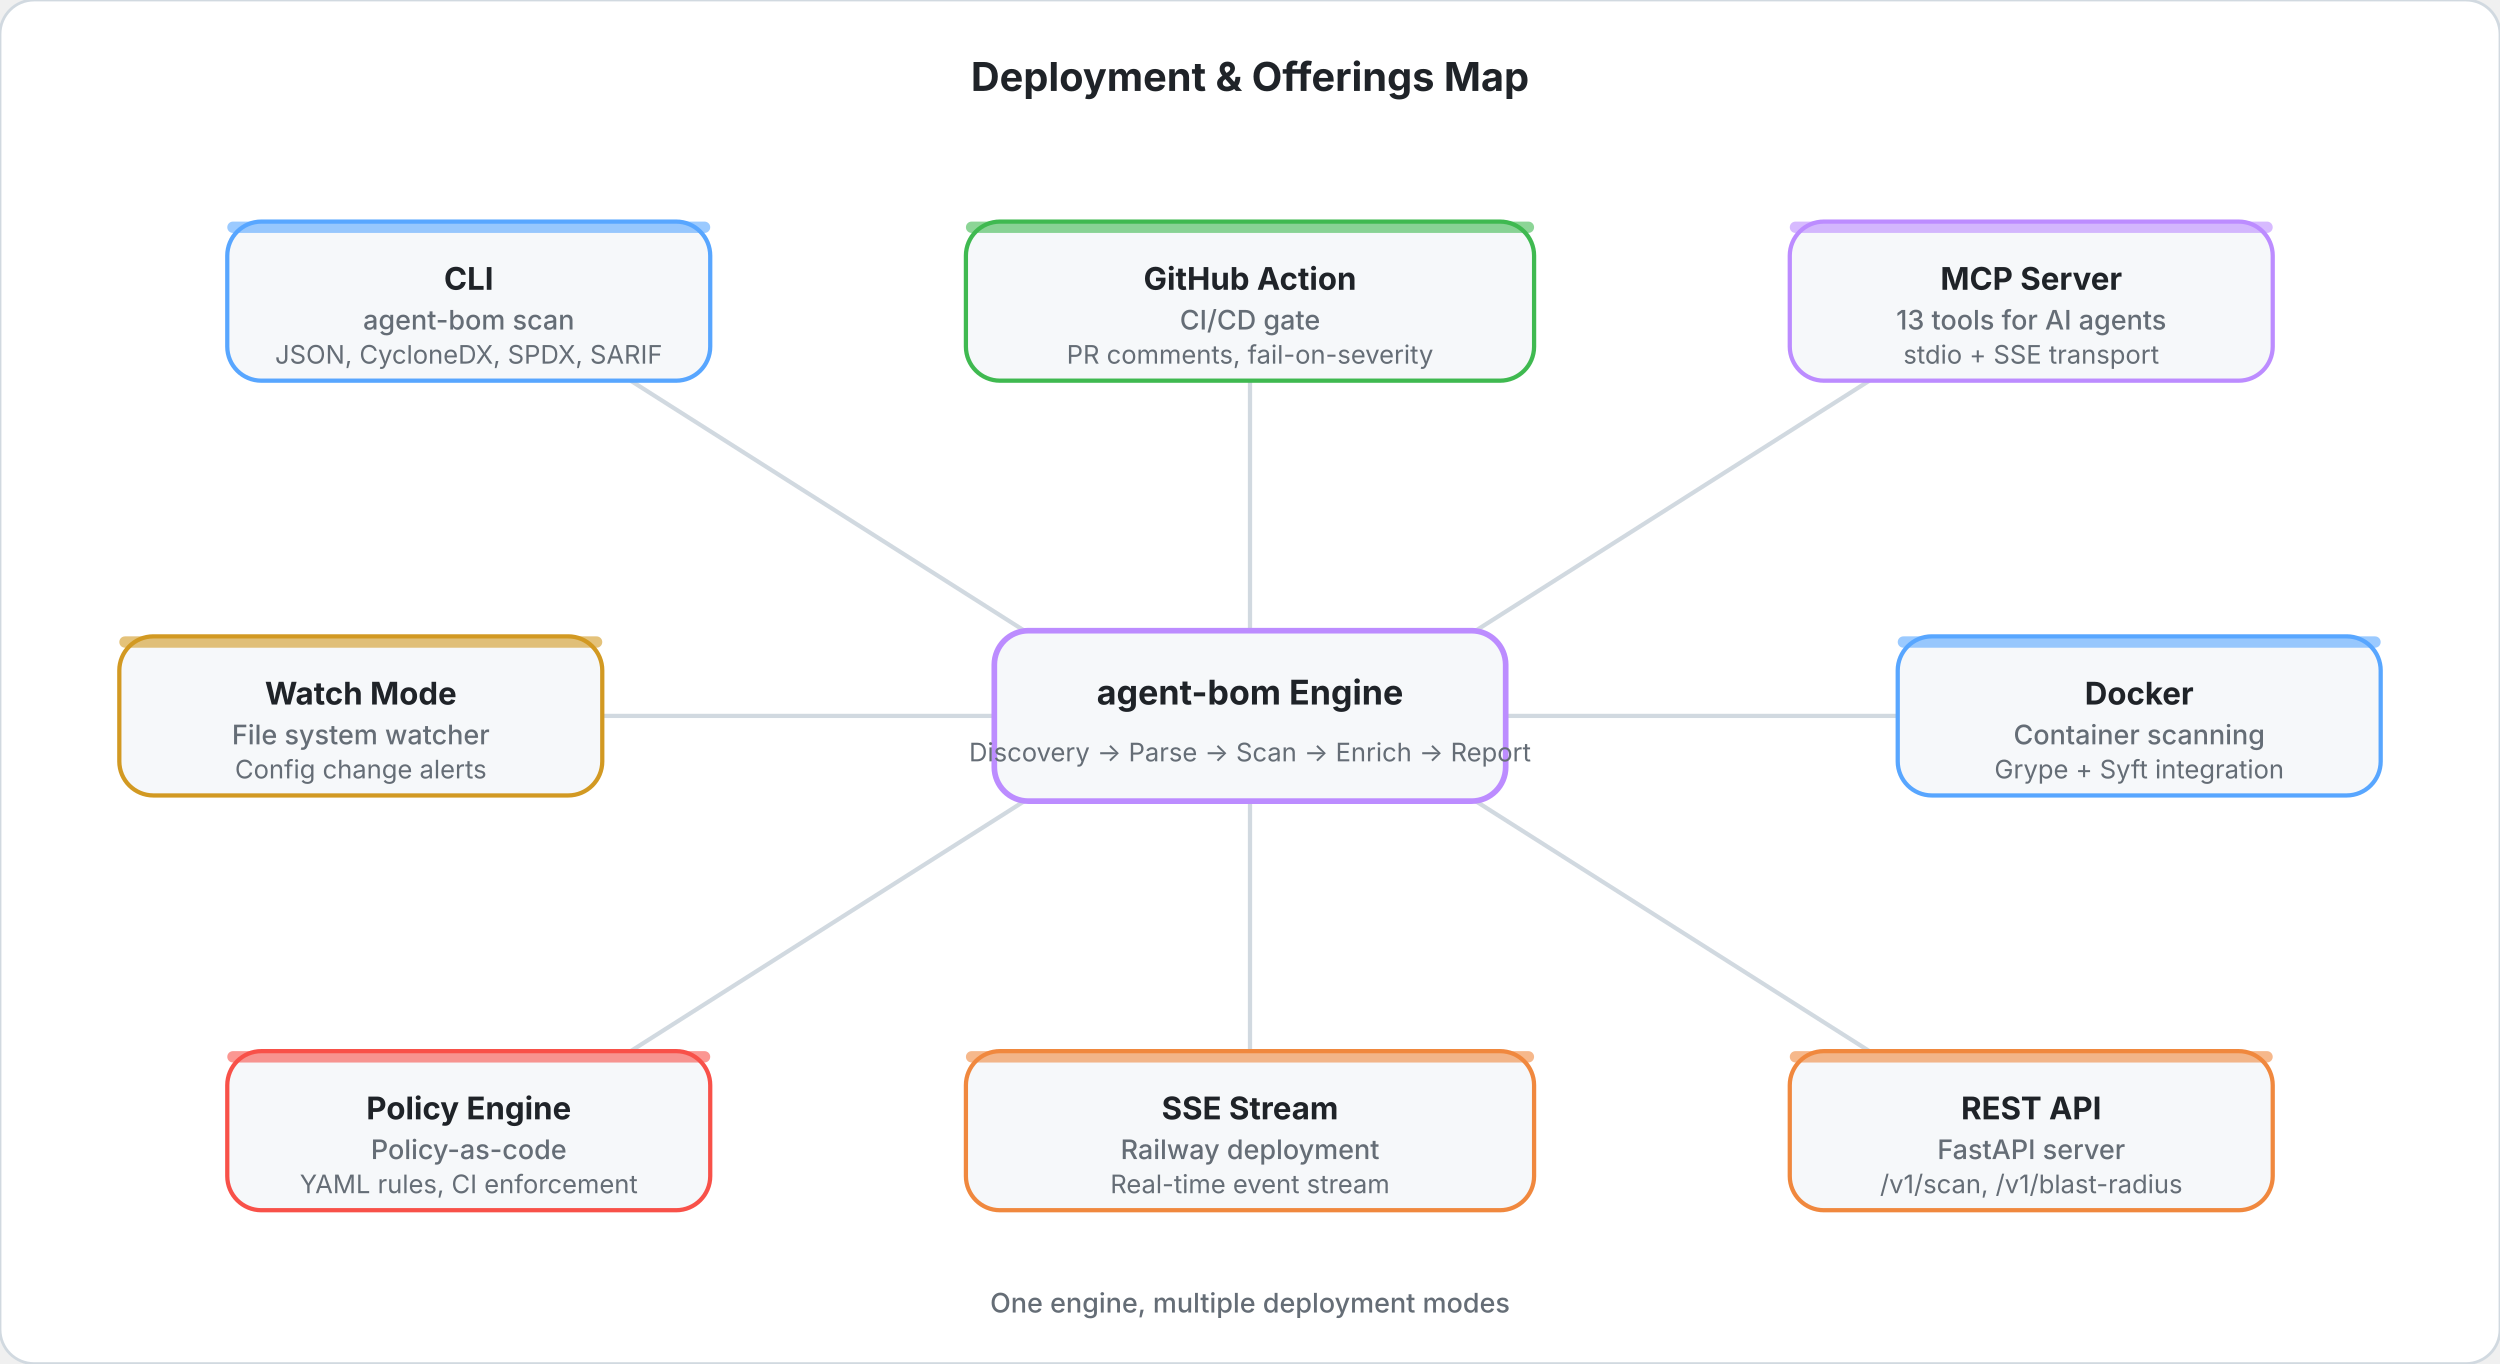
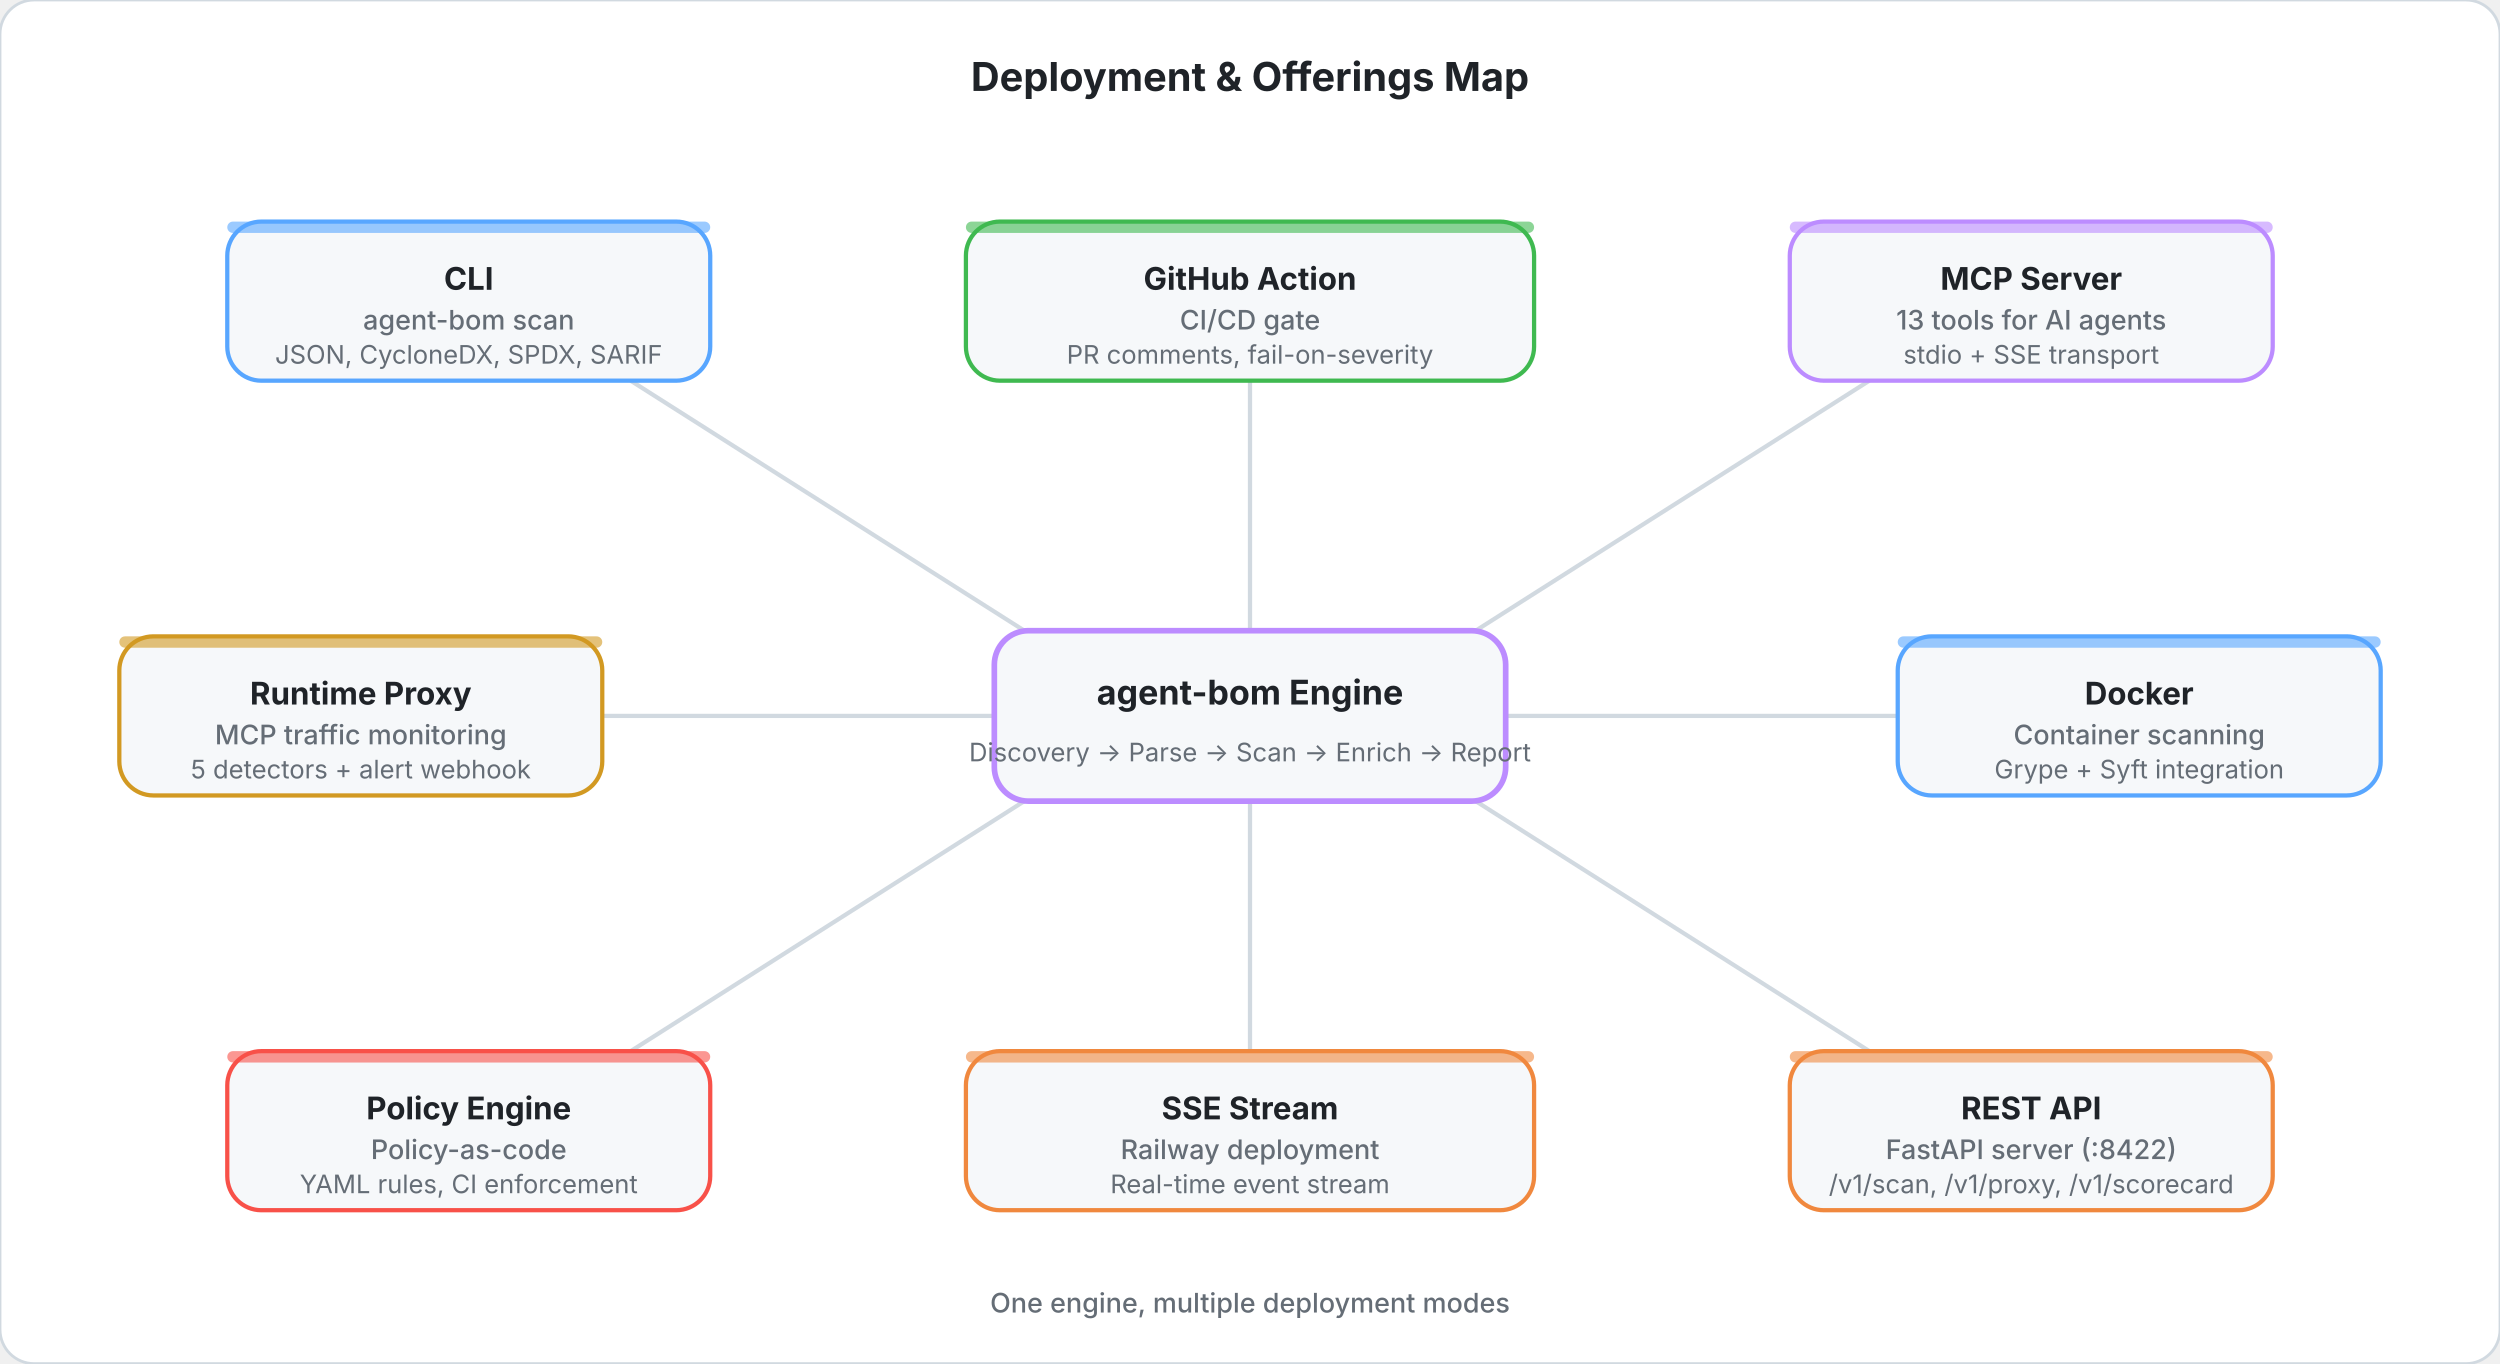
<svg xmlns="http://www.w3.org/2000/svg" viewBox="0 0 880 480" fill="none">
  <style>
    .title { font: 700 14px system-ui, -apple-system, sans-serif; fill: #1f2328; }
    .hub-title { font: 700 12px system-ui, -apple-system, sans-serif; fill: #1f2328; }
    .hub-sub { font: 400 9px system-ui, -apple-system, sans-serif; fill: #656d76; }
    .spoke-title { font: 700 11px system-ui, -apple-system, sans-serif; fill: #1f2328; }
    .spoke-line1 { font: 500 9.5px system-ui, -apple-system, sans-serif; fill: #656d76; }
    .spoke-line2 { font: 400 9px system-ui, -apple-system, sans-serif; fill: #656d76; }
    .footer { font: 500 9.5px system-ui, -apple-system, sans-serif; fill: #656d76; }
  </style>
  <rect width="880" height="480" rx="12" fill="#ffffff" stroke="#d1d9e0" stroke-width="1" />
  <text x="440" y="32" text-anchor="middle" class="title">Deployment &amp; Offerings Map</text>
  <line x1="370" y1="228" x2="222" y2="134" stroke="#d1d9e0" stroke-width="1.5" />
  <line x1="440" y1="222" x2="440" y2="134" stroke="#d1d9e0" stroke-width="1.5" />
  <line x1="510" y1="228" x2="658" y2="134" stroke="#d1d9e0" stroke-width="1.5" />
  <line x1="530" y1="252" x2="668" y2="252" stroke="#d1d9e0" stroke-width="1.5" />
  <line x1="510" y1="276" x2="658" y2="370" stroke="#d1d9e0" stroke-width="1.5" />
  <line x1="440" y1="282" x2="440" y2="370" stroke="#d1d9e0" stroke-width="1.5" />
  <line x1="370" y1="276" x2="222" y2="370" stroke="#d1d9e0" stroke-width="1.5" />
  <line x1="350" y1="252" x2="212" y2="252" stroke="#d1d9e0" stroke-width="1.5" />
  <rect x="350" y="222" width="180" height="60" rx="12" fill="#f6f8fa" stroke="#bc8cff" stroke-width="2" />
  <text x="440" y="248" text-anchor="middle" class="hub-title" fill="#8250df">agent-bom Engine</text>
  <text x="440" y="268" text-anchor="middle" class="hub-sub">Discovery → Parse → Scan → Enrich → Report</text>
  <rect x="80" y="78" width="170" height="56" rx="12" fill="#f6f8fa" stroke="#58a6ff" stroke-width="1.5" />
  <rect x="80" y="78" width="170" height="4" rx="2" fill="#58a6ff" opacity="0.6" />
  <text x="165" y="102" text-anchor="middle" class="spoke-title" fill="#0969da">CLI</text>
  <text x="165" y="116" text-anchor="middle" class="spoke-line1">agent-bom scan</text>
  <text x="165" y="128" text-anchor="middle" class="spoke-line2">JSON, CycloneDX, SPDX, SARIF</text>
  <rect x="340" y="78" width="200" height="56" rx="12" fill="#f6f8fa" stroke="#3fb950" stroke-width="1.5" />
  <rect x="340" y="78" width="200" height="4" rx="2" fill="#3fb950" opacity="0.6" />
  <text x="440" y="102" text-anchor="middle" class="spoke-title" fill="#1a7f37">GitHub Action</text>
  <text x="440" y="116" text-anchor="middle" class="spoke-line1">CI/CD gate</text>
  <text x="440" y="128" text-anchor="middle" class="spoke-line2">PR comments, fail-on-severity</text>
  <rect x="630" y="78" width="170" height="56" rx="12" fill="#f6f8fa" stroke="#bc8cff" stroke-width="1.5" />
  <rect x="630" y="78" width="170" height="4" rx="2" fill="#bc8cff" opacity="0.6" />
  <text x="715" y="102" text-anchor="middle" class="spoke-title" fill="#8250df">MCP Server</text>
  <text x="715" y="116" text-anchor="middle" class="spoke-line1">13 tools for AI agents</text>
  <text x="715" y="128" text-anchor="middle" class="spoke-line2">stdio + SSE transport</text>
  <rect x="668" y="224" width="170" height="56" rx="12" fill="#f6f8fa" stroke="#58a6ff" stroke-width="1.5" />
  <rect x="668" y="224" width="170" height="4" rx="2" fill="#58a6ff" opacity="0.6" />
  <text x="753" y="248" text-anchor="middle" class="spoke-title" fill="#0969da">Docker</text>
  <text x="753" y="262" text-anchor="middle" class="spoke-line1">Container scanning</text>
  <text x="753" y="274" text-anchor="middle" class="spoke-line2">Grype + Syft integration</text>
  <rect x="630" y="370" width="170" height="56" rx="12" fill="#f6f8fa" stroke="#f0883e" stroke-width="1.5" />
  <rect x="630" y="370" width="170" height="4" rx="2" fill="#f0883e" opacity="0.6" />
  <text x="715" y="394" text-anchor="middle" class="spoke-title" fill="#bc4c00">REST API</text>
-   <text x="715" y="408" text-anchor="middle" class="spoke-line1">FastAPI server</text>
-   <text x="715" y="420" text-anchor="middle" class="spoke-line2">/v1/scan, /v1/blast-radius</text>
+   <text x="715" y="408" text-anchor="middle" class="spoke-line1">FastAPI server (:8422)</text>
+   <text x="715" y="420" text-anchor="middle" class="spoke-line2">/v1/scan, /v1/proxy, /v1/scorecard</text>
  <rect x="340" y="370" width="200" height="56" rx="12" fill="#f6f8fa" stroke="#f0883e" stroke-width="1.5" />
  <rect x="340" y="370" width="200" height="4" rx="2" fill="#f0883e" opacity="0.6" />
  <text x="440" y="394" text-anchor="middle" class="spoke-title" fill="#bc4c00">SSE Stream</text>
  <text x="440" y="408" text-anchor="middle" class="spoke-line1">Railway deployment</text>
  <text x="440" y="420" text-anchor="middle" class="spoke-line2">Real-time event stream</text>
  <rect x="80" y="370" width="170" height="56" rx="12" fill="#f6f8fa" stroke="#f85149" stroke-width="1.5" />
  <rect x="80" y="370" width="170" height="4" rx="2" fill="#f85149" opacity="0.6" />
  <text x="165" y="394" text-anchor="middle" class="spoke-title" fill="#cf222e">Policy Engine</text>
  <text x="165" y="408" text-anchor="middle" class="spoke-line1">Policy-as-code</text>
  <text x="165" y="420" text-anchor="middle" class="spoke-line2">YAML rules, CI enforcement</text>
  <rect x="42" y="224" width="170" height="56" rx="12" fill="#f6f8fa" stroke="#d29922" stroke-width="1.5" />
  <rect x="42" y="224" width="170" height="4" rx="2" fill="#d29922" opacity="0.6" />
-   <text x="127" y="248" text-anchor="middle" class="spoke-title" fill="#9a6700">Watch Mode</text>
-   <text x="127" y="262" text-anchor="middle" class="spoke-line1">File system watcher</text>
-   <text x="127" y="274" text-anchor="middle" class="spoke-line2">Config change alerts</text>
+   <text x="127" y="248" text-anchor="middle" class="spoke-title" fill="#9a6700">Runtime Proxy</text>
+   <text x="127" y="262" text-anchor="middle" class="spoke-line1">MCP traffic monitoring</text>
+   <text x="127" y="274" text-anchor="middle" class="spoke-line2">5 detectors + alert webhook</text>
  <text x="440" y="462" text-anchor="middle" class="footer">One engine, multiple deployment modes</text>
</svg>
